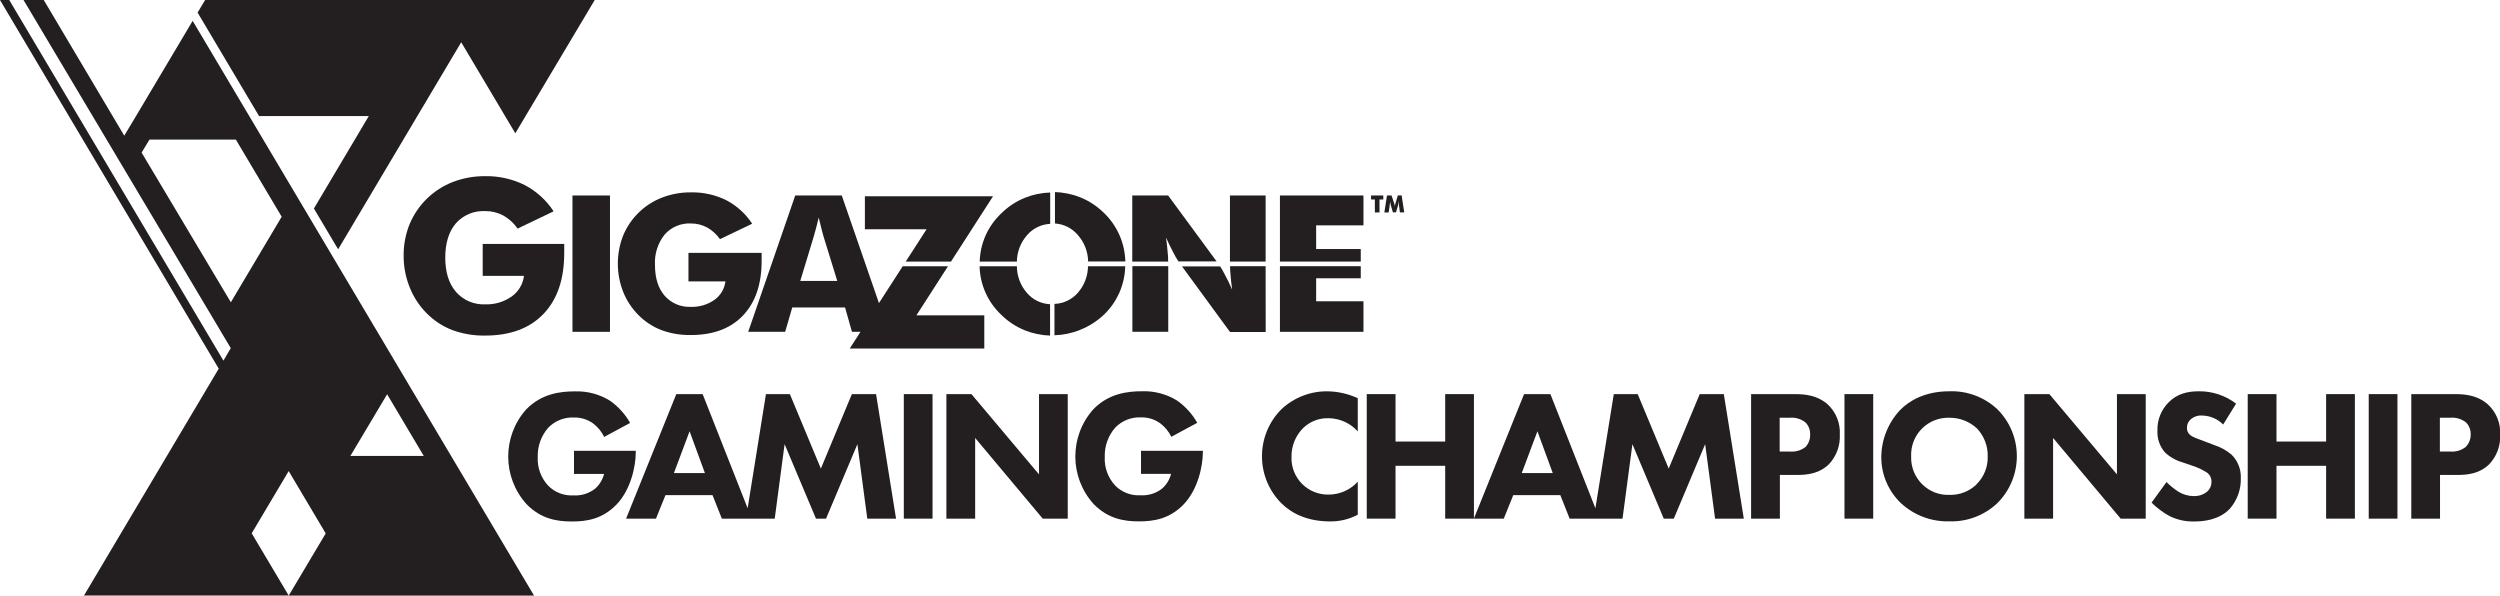
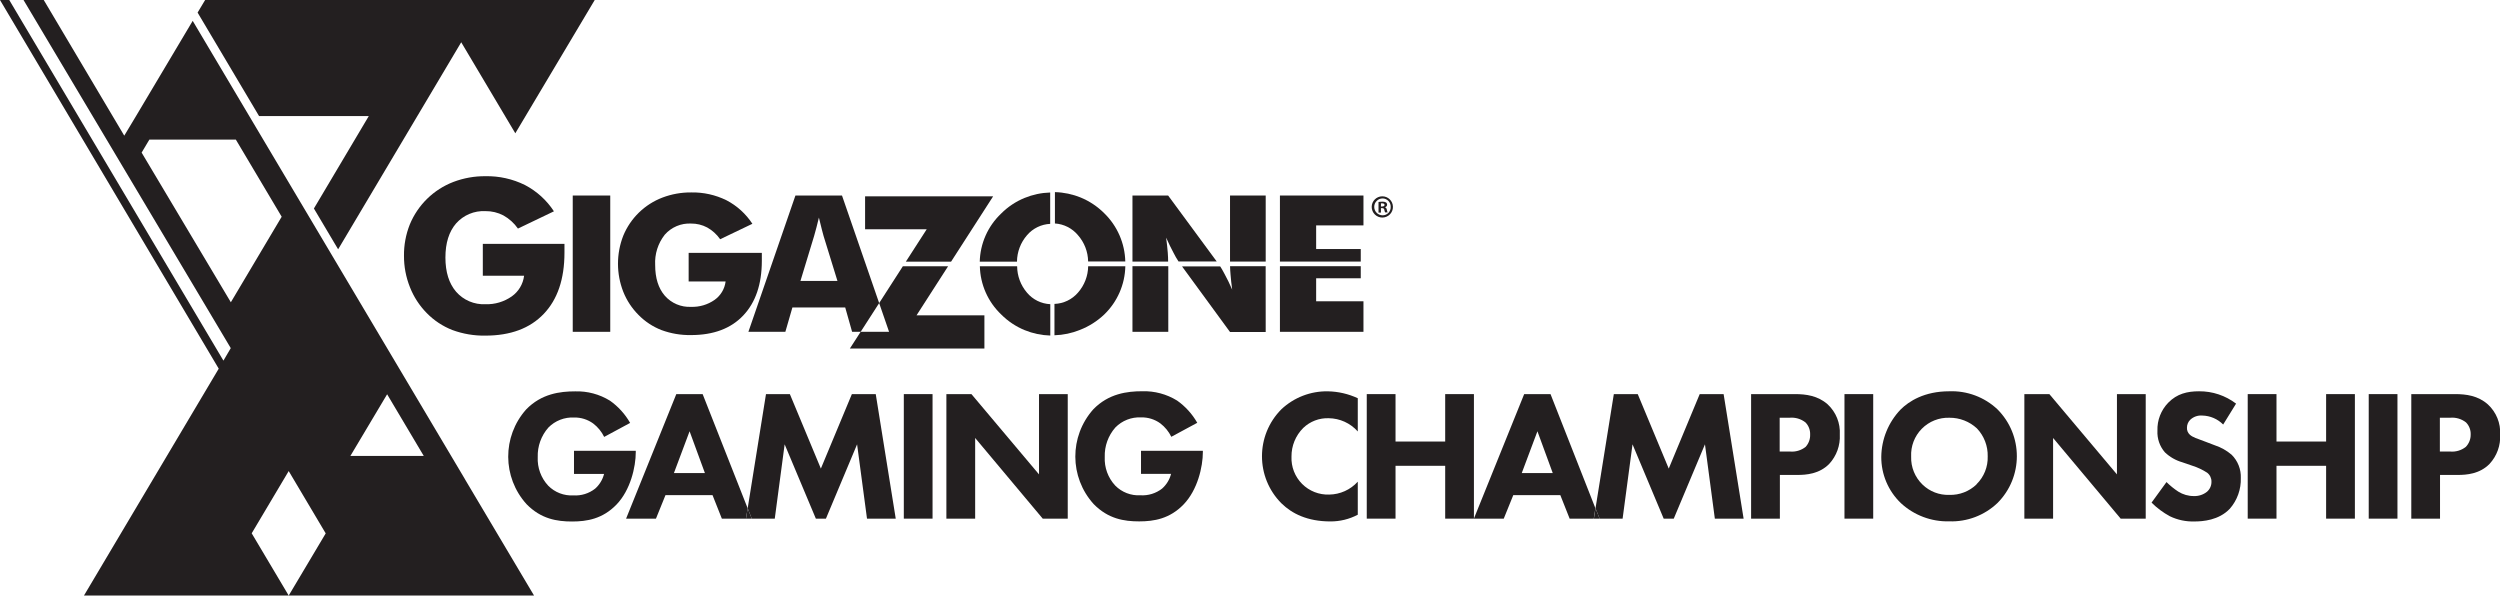
<svg xmlns="http://www.w3.org/2000/svg" viewBox="0 0 637.77 151.93">
  <defs>
    <style>.a{fill:#231f20;}</style>
  </defs>
-   <path class="a" d="M123.75,53.85a9.61,9.61,0,0,1,4.6,1.1,11.16,11.16,0,0,1,3.7,3.36l9.18-4.4a19.73,19.73,0,0,0-7.39-6.71,21.79,21.79,0,0,0-10.09-2.26,22.47,22.47,0,0,0-8.16,1.46,19.65,19.65,0,0,0-11.13,10.86,21,21,0,0,0-1.49,8,21.22,21.22,0,0,0,1.53,8,19.61,19.61,0,0,0,4.28,6.59,18.6,18.6,0,0,0,6.57,4.34,23.19,23.19,0,0,0,8.4,1.42q9.6,0,14.9-5.53t5.29-15.56q0-.93,0-1.41t0-.88h-20.8v8.14h10.53a7.57,7.57,0,0,1-3.14,5.27,11.06,11.06,0,0,1-6.73,2,9.34,9.34,0,0,1-7.48-3.18q-2.73-3.18-2.73-8.73T116.27,57A9.36,9.36,0,0,1,123.75,53.85Z" transform="translate(0 0)" />
-   <rect class="a" x="146.04" y="49.87" width="9.57" height="34.78" />
-   <path class="a" d="M162.82,80.32a16.65,16.65,0,0,0,5.88,3.88,20.75,20.75,0,0,0,7.52,1.27q8.6,0,13.34-5t4.74-13.93q0-.83,0-1.26t0-.78H175.63v7.29h9.43a6.78,6.78,0,0,1-2.82,4.72,9.9,9.9,0,0,1-6,1.77,8.37,8.37,0,0,1-6.7-2.85q-2.45-2.85-2.45-7.82a11.49,11.49,0,0,1,2.45-7.76,8.38,8.38,0,0,1,6.7-2.84,8.59,8.59,0,0,1,4.12,1,10,10,0,0,1,3.31,3l8.22-3.94a17.67,17.67,0,0,0-6.62-6,19.52,19.52,0,0,0-9-2,20.11,20.11,0,0,0-7.31,1.31,17.6,17.6,0,0,0-10,9.73,19.64,19.64,0,0,0,0,14.3A17.56,17.56,0,0,0,162.82,80.32Z" transform="translate(0 0)" />
-   <path class="a" d="M200.3,84.65l1.81-6.22h13.47l1.76,6.22h2.18l-2.74,4.26H251.1V80.45H233.78l8.06-12.53H230.29l-6.06,9.4-9.49-27.45H202.87l-12,34.78Zm7.34-24.47q.31-1.07.61-2.23t.61-2.45l.74,3q.29,1.17.45,1.69l3.54,11.47h-9.43Z" transform="translate(0 0)" />
-   <path class="a" d="M297.89,64.48q-.13-1.69-.42-3.87,1,2.23,1.89,3.88a20,20,0,0,0,1.27,2.2l0,0h9.74L298,49.87h-9.15V66.73H298C298,66,298,65.3,297.89,64.48Z" transform="translate(0 0)" />
-   <rect class="a" x="313.77" y="49.87" width="9.1" height="16.86" />
-   <rect class="a" x="288.88" y="67.9" width="9.15" height="16.74" />
-   <path class="a" d="M322.87,67.91h-9.08c0,.65.06,1.36.12,2.13q.13,1.69.42,3.85-1-2.28-1.91-3.93-.76-1.45-1.15-2h-9.73l12.25,16.74h9.1Z" transform="translate(0 0)" />
-   <polygon class="a" points="335.76 70.99 347.14 70.99 347.14 67.91 326.52 67.91 326.52 84.65 347.83 84.65 347.83 76.86 335.76 76.86 335.76 70.99" />
-   <polygon class="a" points="326.52 66.73 347.14 66.73 347.14 63.53 335.76 63.53 335.76 57.49 347.83 57.49 347.83 49.87 326.52 49.87 326.52 66.73" />
-   <path class="a" d="M281.67,80.23a17.6,17.6,0,0,0,5.38-12.31h-9.49A10.42,10.42,0,0,1,275,74.65a8.29,8.29,0,0,1-6,2.88v8a18.69,18.69,0,0,0,6.54-1.38A19,19,0,0,0,281.67,80.23Z" transform="translate(0 0)" />
-   <path class="a" d="M275,60a10.38,10.38,0,0,1,2.59,6.7h9.49a17.74,17.74,0,0,0-5.38-12.31,18.4,18.4,0,0,0-6-4,18.83,18.83,0,0,0-6.57-1.38v8A8.32,8.32,0,0,1,275,60Z" transform="translate(0 0)" />
-   <polygon class="a" points="231.05 66.74 242.6 66.74 242.6 66.74 253.33 50.07 253.33 50.07 253.33 50.07 220.64 50.07 220.64 50.07 220.64 58.48 236.38 58.48 231.05 66.74" />
-   <path class="a" d="M261.93,74.67a10.47,10.47,0,0,1-2.52-6.75H249.9a17.54,17.54,0,0,0,5.45,12.31,18.2,18.2,0,0,0,6,4,18.7,18.7,0,0,0,6.53,1.38v-8A8.26,8.26,0,0,1,261.93,74.67Z" transform="translate(0 0)" />
-   <path class="a" d="M249.9,66.74h9.51A10.44,10.44,0,0,1,262,60a8.27,8.27,0,0,1,5.91-2.89v-8a18.66,18.66,0,0,0-6.53,1.38,18.2,18.2,0,0,0-6,4,17.49,17.49,0,0,0-5.45,12.31Z" transform="translate(0 0)" />
-   <polygon class="a" points="350.74 54.2 351.92 54.2 351.92 50.89 352.89 50.89 352.89 49.87 349.77 49.87 349.77 50.89 350.74 50.89 350.74 54.2" />
-   <path class="a" d="M354.53,52.32c0-.16,0-.32.06-.48s0-.32,0-.49a4.84,4.84,0,0,0,.16.68l0,.13.59,2h.79l.59-2,0-.13a5.23,5.23,0,0,0,.16-.69c0,.19,0,.37,0,.53s0,.31,0,.44l.25,1.87h1.1l-.66-4.33H356.6l-.66,2.23q-.06.2-.09.34a2.14,2.14,0,0,0,0,.26,2.92,2.92,0,0,0-.12-.51l0-.08L355,49.87h-1.17l-.67,4.33h1.1Z" transform="translate(0 0)" />
-   <path class="a" d="M162.19,115H146.43v5.91h7.67a7.42,7.42,0,0,1-2.29,3.76,8.14,8.14,0,0,1-5.53,1.71,8.35,8.35,0,0,1-6.43-2.48,10,10,0,0,1-2.67-7.29,10.88,10.88,0,0,1,2.71-7.53,8.6,8.6,0,0,1,6.57-2.57,8,8,0,0,1,4.86,1.52,9.62,9.62,0,0,1,2.81,3.43l6.62-3.57a17.57,17.57,0,0,0-5.14-5.67,16,16,0,0,0-8.91-2.38c-3.76,0-8.57.57-12.48,4.62a18.09,18.09,0,0,0,.1,24.15c3.71,3.81,7.81,4.43,11.62,4.43s7.81-.67,11.34-4.33,4.91-9.53,4.91-13.38Z" transform="translate(0 0)" />
-   <path class="a" d="M217.32,100.54l-7.91,19-7.91-19h-6.1l-4.67,29.12-11.48-29.12h-6.72l-12.81,31.77h7.62l2.43-6h12l2.38,6h13.49l2.52-19,8,19h2.57l8-19,2.52,19h7.34l-5.1-31.77Zm-45.4,20.15,4-10.67,3.91,10.67Z" transform="translate(0 0)" />
+   <path class="a" d="M179.25,100.54h-6.72l-12.81,31.77h7.62l2.43-6h12l2.38,6h6.15l.43-2.65Zm-7.33,20.15,4-10.67,3.91,10.67Z" transform="translate(0 0)" />
+   <polygon class="a" points="217.32 100.54 209.41 119.54 201.5 100.54 195.41 100.54 190.74 129.66 191.78 132.31 197.65 132.31 200.17 113.35 208.13 132.31 210.7 132.31 218.65 113.35 221.18 132.31 228.51 132.31 223.41 100.54 217.32 100.54" />
+   <polygon class="a" points="190.31 132.31 191.78 132.31 190.74 129.66 190.31 132.31" />
  <rect class="a" x="230.57" y="100.54" width="7.33" height="31.77" />
  <polygon class="a" points="265.06 121.02 247.82 100.54 241.43 100.54 241.43 132.31 248.77 132.31 248.77 111.73 266.01 132.31 272.39 132.31 272.39 100.54 265.06 100.54 265.06 121.02" />
  <path class="a" d="M291.08,120.88h7.67a7.43,7.43,0,0,1-2.29,3.76,8.14,8.14,0,0,1-5.53,1.71,8.35,8.35,0,0,1-6.43-2.48,10,10,0,0,1-2.67-7.29,10.88,10.88,0,0,1,2.71-7.53,8.59,8.59,0,0,1,6.57-2.57A8,8,0,0,1,296,108a9.62,9.62,0,0,1,2.81,3.43l6.62-3.57a17.57,17.57,0,0,0-5.14-5.67,16,16,0,0,0-8.91-2.38c-3.76,0-8.57.57-12.48,4.62a18.09,18.09,0,0,0,.09,24.15c3.72,3.81,7.81,4.43,11.62,4.43s7.81-.67,11.34-4.33,4.91-9.53,4.91-13.38V115H291.08Z" transform="translate(0 0)" />
  <path class="a" d="M326.9,104.4a17,17,0,0,0,0,24c2.67,2.62,6.62,4.62,12.48,4.62a14.77,14.77,0,0,0,7-1.71v-8.43a10,10,0,0,1-7.29,3.29,9.29,9.29,0,0,1-9.62-9.67,10.17,10.17,0,0,1,3-7.33,8.91,8.91,0,0,1,6.48-2.48,10.07,10.07,0,0,1,7.43,3.38v-8.48a18.92,18.92,0,0,0-7.62-1.76A16.87,16.87,0,0,0,326.9,104.4Z" transform="translate(0 0)" />
  <polygon class="a" points="368.68 112.64 356.01 112.64 356.01 100.54 348.67 100.54 348.67 132.31 356.01 132.31 356.01 118.83 368.68 118.83 368.68 132.31 376.01 132.31 376.01 100.54 368.68 100.54 368.68 112.64" />
-   <path class="a" d="M433.61,100.54l-7.91,19-7.91-19h-6.1L407,129.66l-11.48-29.12h-6.72L376,132.31h7.62l2.43-6h12l2.38,6h13.49l2.52-19,8,19H427l8-19,2.53,19h7.33l-5.1-31.77Zm-45.4,20.15,4-10.67,3.91,10.67Z" transform="translate(0 0)" />
+   <path class="a" d="M395.55,100.54h-6.72L376,132.31h7.62l2.43-6h12l2.38,6h6.15l.42-2.65Zm-7.34,20.15,4-10.67,3.91,10.67Z" transform="translate(0 0)" />
+   <polygon class="a" points="433.61 100.54 425.71 119.54 417.8 100.54 411.7 100.54 407.03 129.66 408.07 132.31 413.94 132.31 416.47 113.35 424.42 132.31 426.99 132.31 434.95 113.35 437.47 132.31 444.81 132.31 439.71 100.54 433.61 100.54" />
+   <polygon class="a" points="406.61 132.31 408.07 132.31 407.03 129.66 406.61 132.31" />
  <path class="a" d="M457.92,100.54H446.72v31.77h7.34V121.16h4.48c2.24,0,5.57-.24,8.1-2.81a10.22,10.22,0,0,0,2.71-7.48,9.77,9.77,0,0,0-3.1-7.72C463.73,100.92,460.68,100.54,457.92,100.54ZM460.63,114a5.62,5.62,0,0,1-4,1.19h-2.62v-8.62h2.48a5.72,5.72,0,0,1,4.1,1.19,4.19,4.19,0,0,1,1.19,3.1A4.42,4.42,0,0,1,460.63,114Z" transform="translate(0 0)" />
  <rect class="a" x="470.54" y="100.54" width="7.33" height="31.77" />
  <path class="a" d="M497.27,99.82c-6.34,0-10.29,2.53-12.43,4.67a17.74,17.74,0,0,0-4.91,12.05,16.22,16.22,0,0,0,5,11.81A17.49,17.49,0,0,0,497.27,133a17,17,0,0,0,12.29-4.67,16.9,16.9,0,0,0,0-23.91A17,17,0,0,0,497.27,99.82Zm7,23.72a9.62,9.62,0,0,1-7,2.71,9.34,9.34,0,0,1-6.81-2.62,9.48,9.48,0,0,1-2.91-7.15,9.46,9.46,0,0,1,9.77-9.91,10.19,10.19,0,0,1,7,2.71,10,10,0,0,1,2.76,7.15A9.52,9.52,0,0,1,504.22,123.54Z" transform="translate(0 0)" />
  <polygon class="a" points="540.05 121.02 522.81 100.54 516.43 100.54 516.43 132.31 523.76 132.31 523.76 111.73 541 132.31 547.39 132.31 547.39 100.54 540.05 100.54 540.05 121.02" />
  <path class="a" d="M565,113.59l-2.38-.91c-2.14-.81-3.24-1.1-4-1.81a2.23,2.23,0,0,1-.71-1.76,2.83,2.83,0,0,1,.81-2,4,4,0,0,1,3.1-1.1,7.74,7.74,0,0,1,5.33,2.29l3.29-5.33A15.35,15.35,0,0,0,561,99.82c-3,0-5.62.62-7.86,2.91a9.76,9.76,0,0,0-2.76,7.14,7.8,7.8,0,0,0,1.91,5.53,10.71,10.71,0,0,0,4.43,2.53l2.62.9a15.48,15.48,0,0,1,3.72,1.76,2.8,2.8,0,0,1,1.1,2.29,3.28,3.28,0,0,1-1.14,2.57,5.07,5.07,0,0,1-3.33,1.1,7.37,7.37,0,0,1-4-1.14,19.39,19.39,0,0,1-3-2.43l-3.81,5.24a20.21,20.21,0,0,0,4.67,3.48,13.47,13.47,0,0,0,6.29,1.33c2.09,0,6.19-.29,9-3.24a11.38,11.38,0,0,0,2.81-7.86,7.93,7.93,0,0,0-2.33-5.91A12.74,12.74,0,0,0,565,113.59Z" transform="translate(0 0)" />
  <polygon class="a" points="593.41 112.64 580.75 112.64 580.75 100.54 573.41 100.54 573.41 132.31 580.75 132.31 580.75 118.83 593.41 118.83 593.41 132.31 600.75 132.31 600.75 100.54 593.41 100.54 593.41 112.64" />
  <rect class="a" x="604.28" y="100.54" width="7.33" height="31.77" />
  <path class="a" d="M634.67,103.16c-2.52-2.24-5.57-2.62-8.34-2.62H615.14v31.77h7.33V121.16H627c2.24,0,5.57-.24,8.1-2.81a10.22,10.22,0,0,0,2.71-7.48A9.76,9.76,0,0,0,634.67,103.16ZM629.05,114a5.62,5.62,0,0,1-4,1.19h-2.62v-8.62H625a5.72,5.72,0,0,1,4.1,1.19,4.19,4.19,0,0,1,1.19,3.1A4.43,4.43,0,0,1,629.05,114Z" transform="translate(0 0)" />
-   <path class="a" d="M73.65,120.18h0l9.44,15.9-9.44,15.86h62.59L78.83,55.29h0L67.15,35.61h0l-18-30.29L34.7,29.61h0l-3,5L11.16,0H6L58.87,88.81l0,0h0L57,92h0L2.36,0H0L55.8,94.05,21.42,151.93H73.65l-9.44-15.88,9.44-15.88M58.89,77.11,36.13,38.93l2-3.32H60.17L71.86,55.29Zm30.49,39.21,9.38-15.74,9.35,15.74Z" transform="translate(0 0)" />
+   <path class="a" d="M162.88,80.33a16.65,16.65,0,0,0,5.88,3.88,20.75,20.75,0,0,0,7.52,1.27q8.6,0,13.33-5t4.74-13.93q0-.83,0-1.26t0-.78H175.68v7.29h9.43a6.78,6.78,0,0,1-2.82,4.71,9.9,9.9,0,0,1-6,1.77,8.36,8.36,0,0,1-6.7-2.85q-2.45-2.85-2.45-7.81a11.48,11.48,0,0,1,2.45-7.75,8.38,8.38,0,0,1,6.7-2.84,8.59,8.59,0,0,1,4.12,1,10,10,0,0,1,3.31,3l8.22-3.94a17.65,17.65,0,0,0-6.61-6,19.5,19.5,0,0,0-9-2A20.12,20.12,0,0,0,169,50.4a17.59,17.59,0,0,0-10,9.73,19.64,19.64,0,0,0,0,14.3A17.58,17.58,0,0,0,162.88,80.33Z" transform="translate(0 0)" />
+   <path class="a" d="M200.35,84.65l1.8-6.22h13.47l1.76,6.22h2.18l4.72-7.33-9.48-27.44H202.92l-12,34.77Zm7.34-24.46q.31-1.07.61-2.23t.61-2.45l.74,3q.29,1.16.45,1.69l3.54,11.47H204.2Z" transform="translate(0 0)" />
+   <path class="a" d="M297.91,64.49q-.13-1.69-.42-3.87,1,2.23,1.89,3.88a19.89,19.89,0,0,0,1.27,2.2l0,0h9.74L298,49.88H288.9V66.73H298Q298,65.71,297.91,64.49Z" transform="translate(0 0)" />
+   <rect class="a" x="313.79" y="49.88" width="9.1" height="16.85" />
+   <rect class="a" x="288.9" y="67.91" width="9.14" height="16.74" />
+   <path class="a" d="M322.88,67.91H313.8c0,.65.06,1.36.12,2.13q.13,1.69.42,3.85-1-2.28-1.91-3.93-.76-1.45-1.15-2h-9.73l12.24,16.74h9.1Z" transform="translate(0 0)" />
+   <polygon class="a" points="335.76 70.99 347.14 70.99 347.14 67.91 326.52 67.91 326.52 84.65 347.83 84.65 347.83 76.86 335.76 76.86 335.76 70.99" />
+   <polygon class="a" points="326.52 66.73 347.14 66.73 347.14 63.53 335.76 63.53 335.76 57.5 347.83 57.5 347.83 49.88 326.52 49.88 326.52 66.73" />
+   <path class="a" d="M281.7,80.23a17.6,17.6,0,0,0,5.38-12.31h-9.48A10.42,10.42,0,0,1,275,74.65a8.28,8.28,0,0,1-6,2.88v8a18.7,18.7,0,0,0,6.53-1.38A19,19,0,0,0,281.7,80.23Z" transform="translate(0 0)" />
+   <path class="a" d="M275,60a10.38,10.38,0,0,1,2.59,6.7h9.48a17.74,17.74,0,0,0-5.38-12.31,18.38,18.38,0,0,0-6-4,18.81,18.81,0,0,0-6.57-1.38v8A8.32,8.32,0,0,1,275,60Z" transform="translate(0 0)" />
+   <polygon class="a" points="231.09 66.75 242.63 66.75 253.36 50.08 220.69 50.08 220.69 58.49 236.41 58.49 231.09 66.75" />
+   <polygon class="a" points="219.56 84.65 216.81 88.91 251.13 88.91 251.13 80.45 233.81 80.45 241.87 67.92 230.33 67.92 224.28 77.32 226.81 84.65 219.56 84.65" />
+   <path class="a" d="M262,74.67a10.46,10.46,0,0,1-2.52-6.75h-9.51a17.54,17.54,0,0,0,5.45,12.31,18.19,18.19,0,0,0,6,4,18.69,18.69,0,0,0,6.52,1.37v-8A8.25,8.25,0,0,1,262,74.67Z" transform="translate(0 0)" />
+   <path class="a" d="M249.93,66.75h9.51A10.44,10.44,0,0,1,262,60a8.27,8.27,0,0,1,5.91-2.89v-8a18.67,18.67,0,0,0-6.52,1.38,18.17,18.17,0,0,0-6,4,17.49,17.49,0,0,0-5.45,12.31Z" transform="translate(0 0)" />
+   <path class="a" d="M352.71,55.5a2.71,2.71,0,1,0-2.78-2.73A2.71,2.71,0,0,0,352.71,55.5Zm0-4.88a2.09,2.09,0,0,1,2.07,2.17,2.06,2.06,0,0,1-2.05,2.14,2.15,2.15,0,0,1,0-4.31Z" transform="translate(0 0)" />
+   <path class="a" d="M352.29,53.1h.3c.35,0,.51.13.56.43a2.28,2.28,0,0,0,.21.66H354a2.05,2.05,0,0,1-.2-.67.79.79,0,0,0-.49-.66v0a.69.69,0,0,0,.56-.62.75.75,0,0,0-.26-.59,1.68,1.68,0,0,0-.94-.2,5.42,5.42,0,0,0-1,.08v2.7h.62Zm0-1.22a1.48,1.48,0,0,1,.34,0c.39,0,.58.16.58.41s-.28.39-.62.39h-.3Z" transform="translate(0 0)" />
+   <path class="a" d="M146.43,115v5.91h7.67a7.42,7.42,0,0,1-2.29,3.76,8.14,8.14,0,0,1-5.53,1.71,8.35,8.35,0,0,1-6.43-2.48,10,10,0,0,1-2.67-7.29,10.88,10.88,0,0,1,2.71-7.53,8.6,8.6,0,0,1,6.57-2.57,8,8,0,0,1,4.86,1.52,9.62,9.62,0,0,1,2.81,3.43l6.62-3.57a17.57,17.57,0,0,0-5.14-5.67,16,16,0,0,0-8.91-2.38c-3.76,0-8.57.57-12.48,4.62a18.09,18.09,0,0,0,.1,24.15c3.71,3.81,7.81,4.43,11.62,4.43s7.81-.67,11.34-4.33,4.91-9.53,4.91-13.38V115Z" transform="translate(0 0)" />
  <polygon class="a" points="94.08 29.61 80.08 53.19 86.26 63.6 117.66 10.78 131.46 34 151.72 0 52.33 0 50.41 3.21 66.09 29.61 94.08 29.61" />
+   <path class="a" d="M118.66,122.32l-1.08-1.82L49.16,5.32,34.7,29.61h0l-3,5L11.16,0H6L58.87,88.81l0,0h0L57,92h0L2.36,0H0L55.8,94.05,21.42,151.93H73.65l-9.44-15.88,9.44-15.88,9.44,15.9-9.44,15.86h62.59l-17.59-29.61ZM58.89,77.11,36.13,38.93l.75-1.26,1.22-2.05H60.17L71.86,55.29Zm30.49,39.21,9.38-15.74,9.35,15.74Z" transform="translate(0 0)" />
+   <path class="a" d="M123.83,53.86a9.6,9.6,0,0,1,4.6,1.1,11.15,11.15,0,0,1,3.7,3.35l9.18-4.4a19.72,19.72,0,0,0-7.39-6.71,21.78,21.78,0,0,0-10.09-2.25,22.46,22.46,0,0,0-8.16,1.46,19.65,19.65,0,0,0-11.13,10.86,21,21,0,0,0-1.48,8,21.22,21.22,0,0,0,1.52,8,19.59,19.59,0,0,0,4.28,6.59,18.6,18.6,0,0,0,6.56,4.34,23.18,23.18,0,0,0,8.39,1.42q9.6,0,14.89-5.53T144,64.49q0-.93,0-1.41c0-.32,0-.61,0-.87H123.17v8.14h10.53a7.57,7.57,0,0,1-3.14,5.26,11.06,11.06,0,0,1-6.72,2,9.34,9.34,0,0,1-7.48-3.18q-2.73-3.18-2.73-8.73T116.35,57A9.36,9.36,0,0,1,123.83,53.86Z" transform="translate(0 0)" />
+   <rect class="a" x="146.11" y="49.88" width="9.57" height="34.77" />
</svg>
